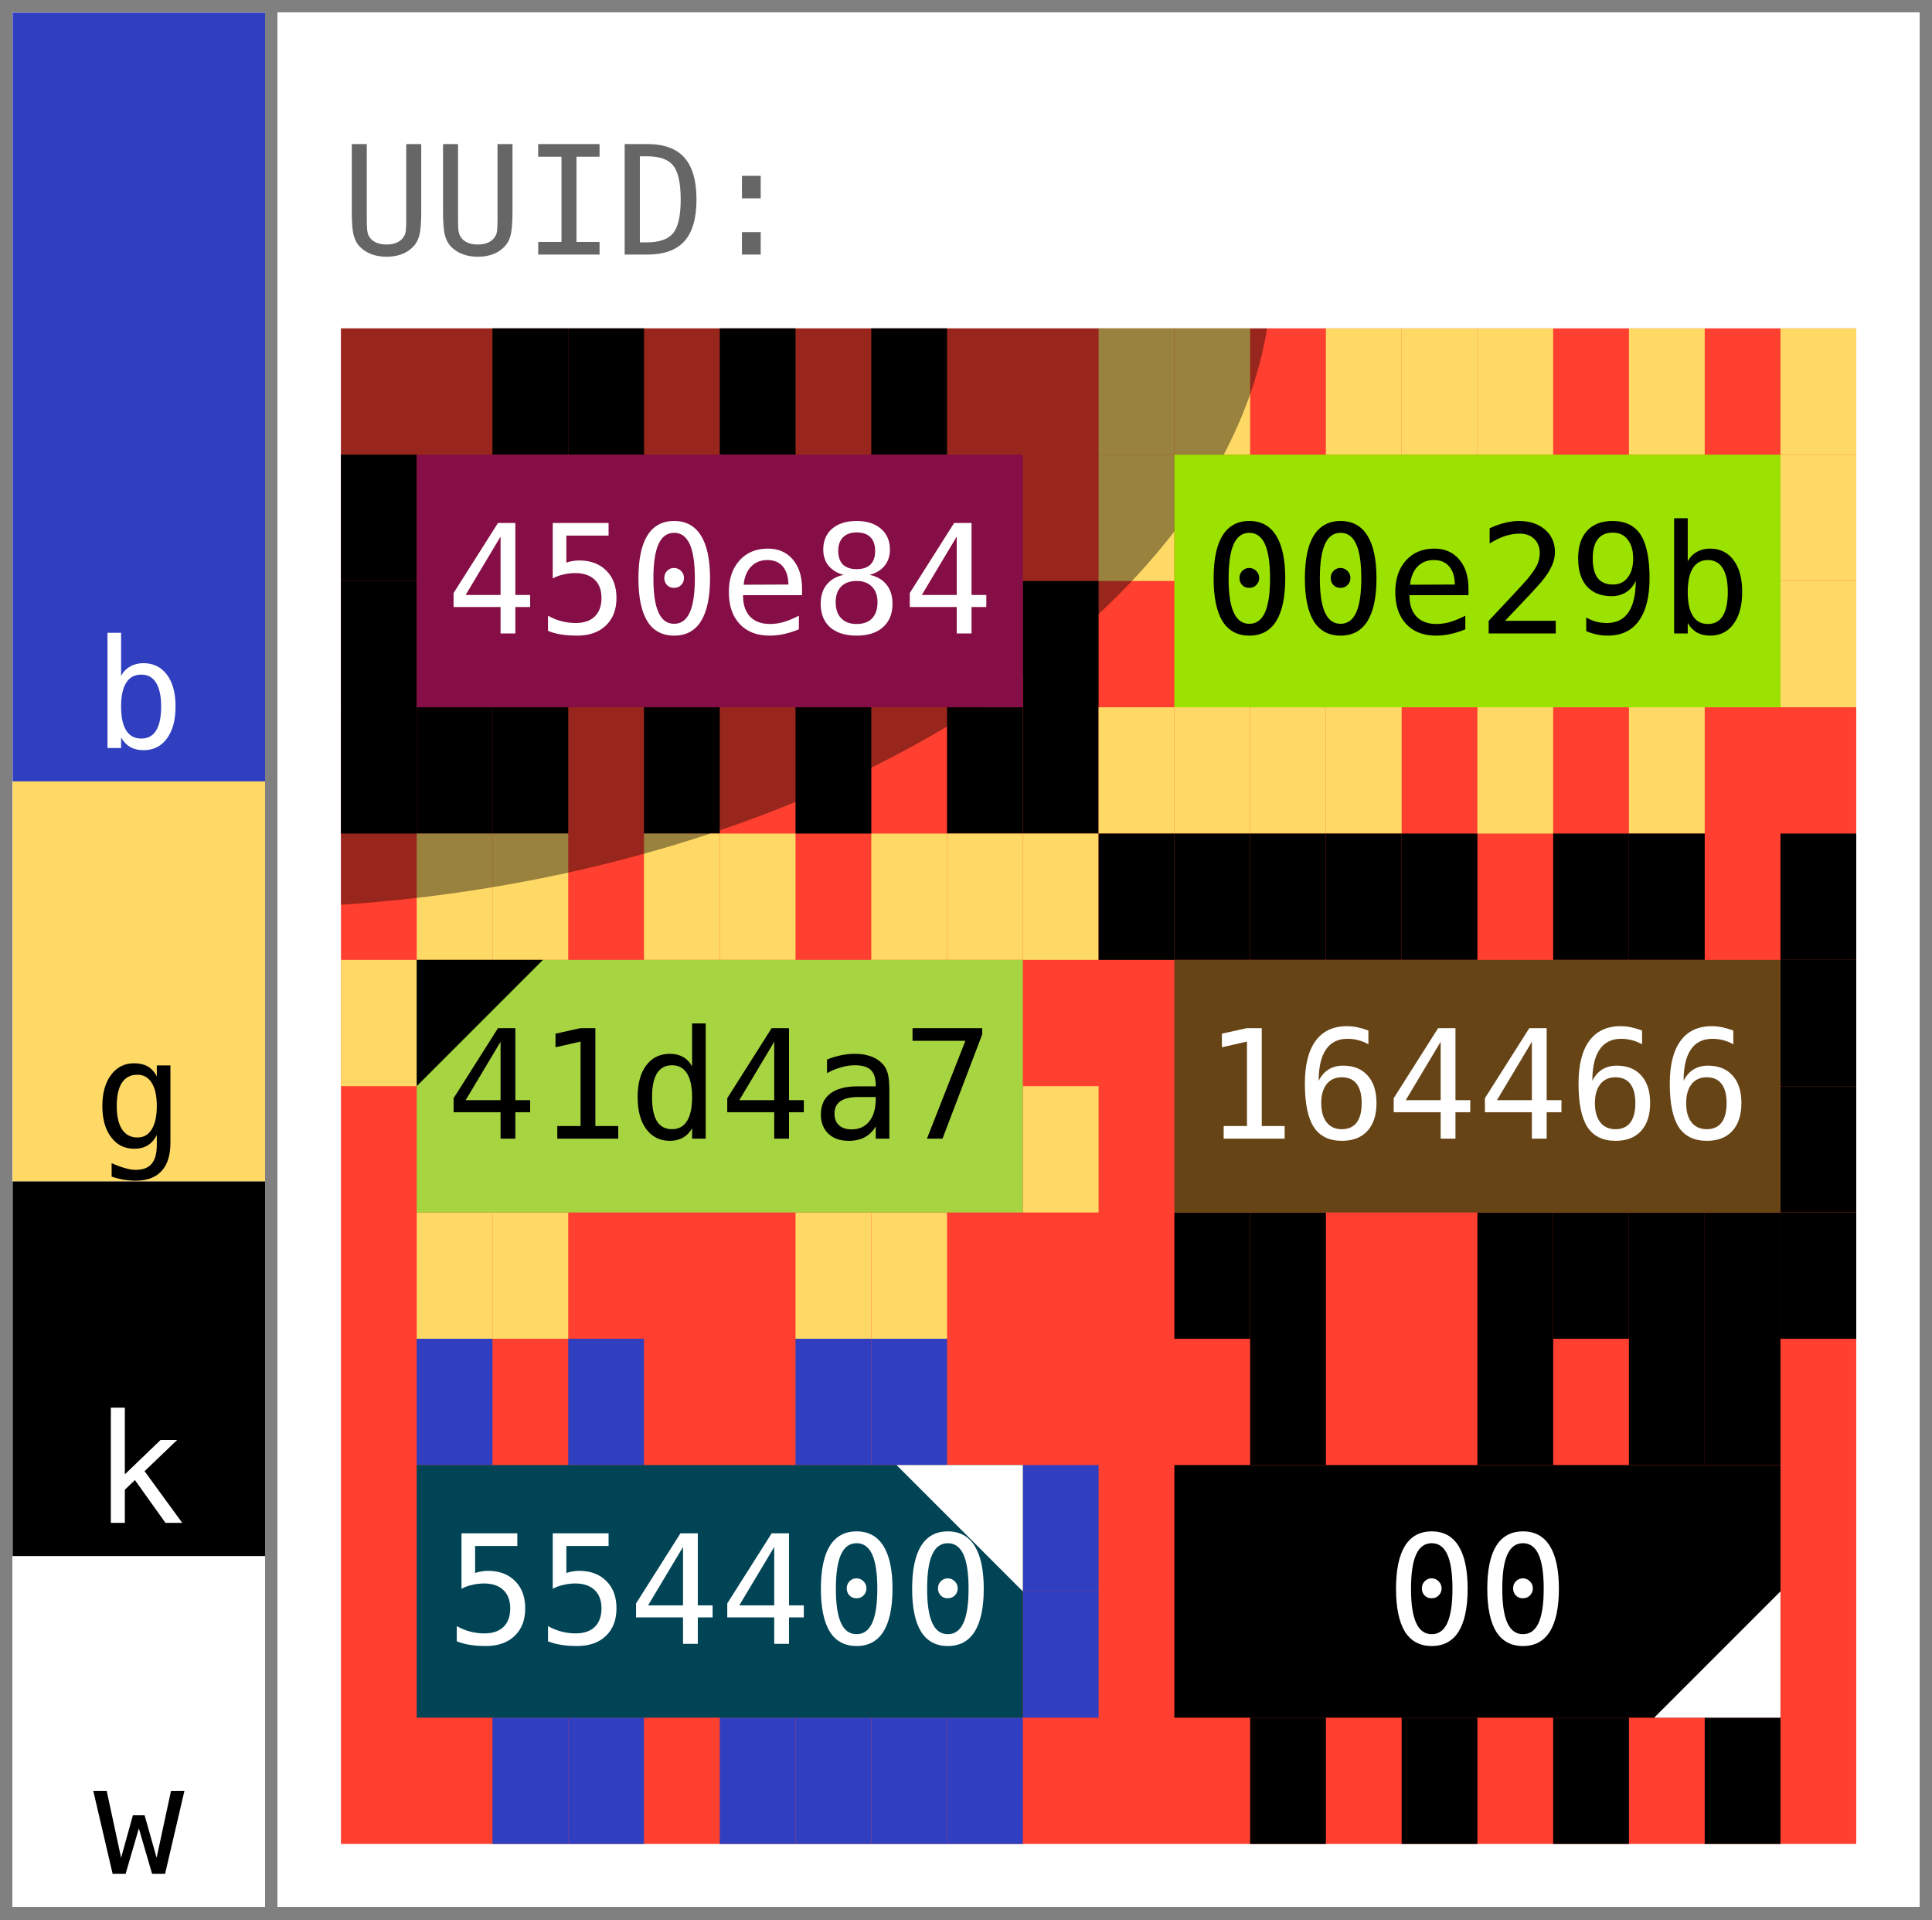
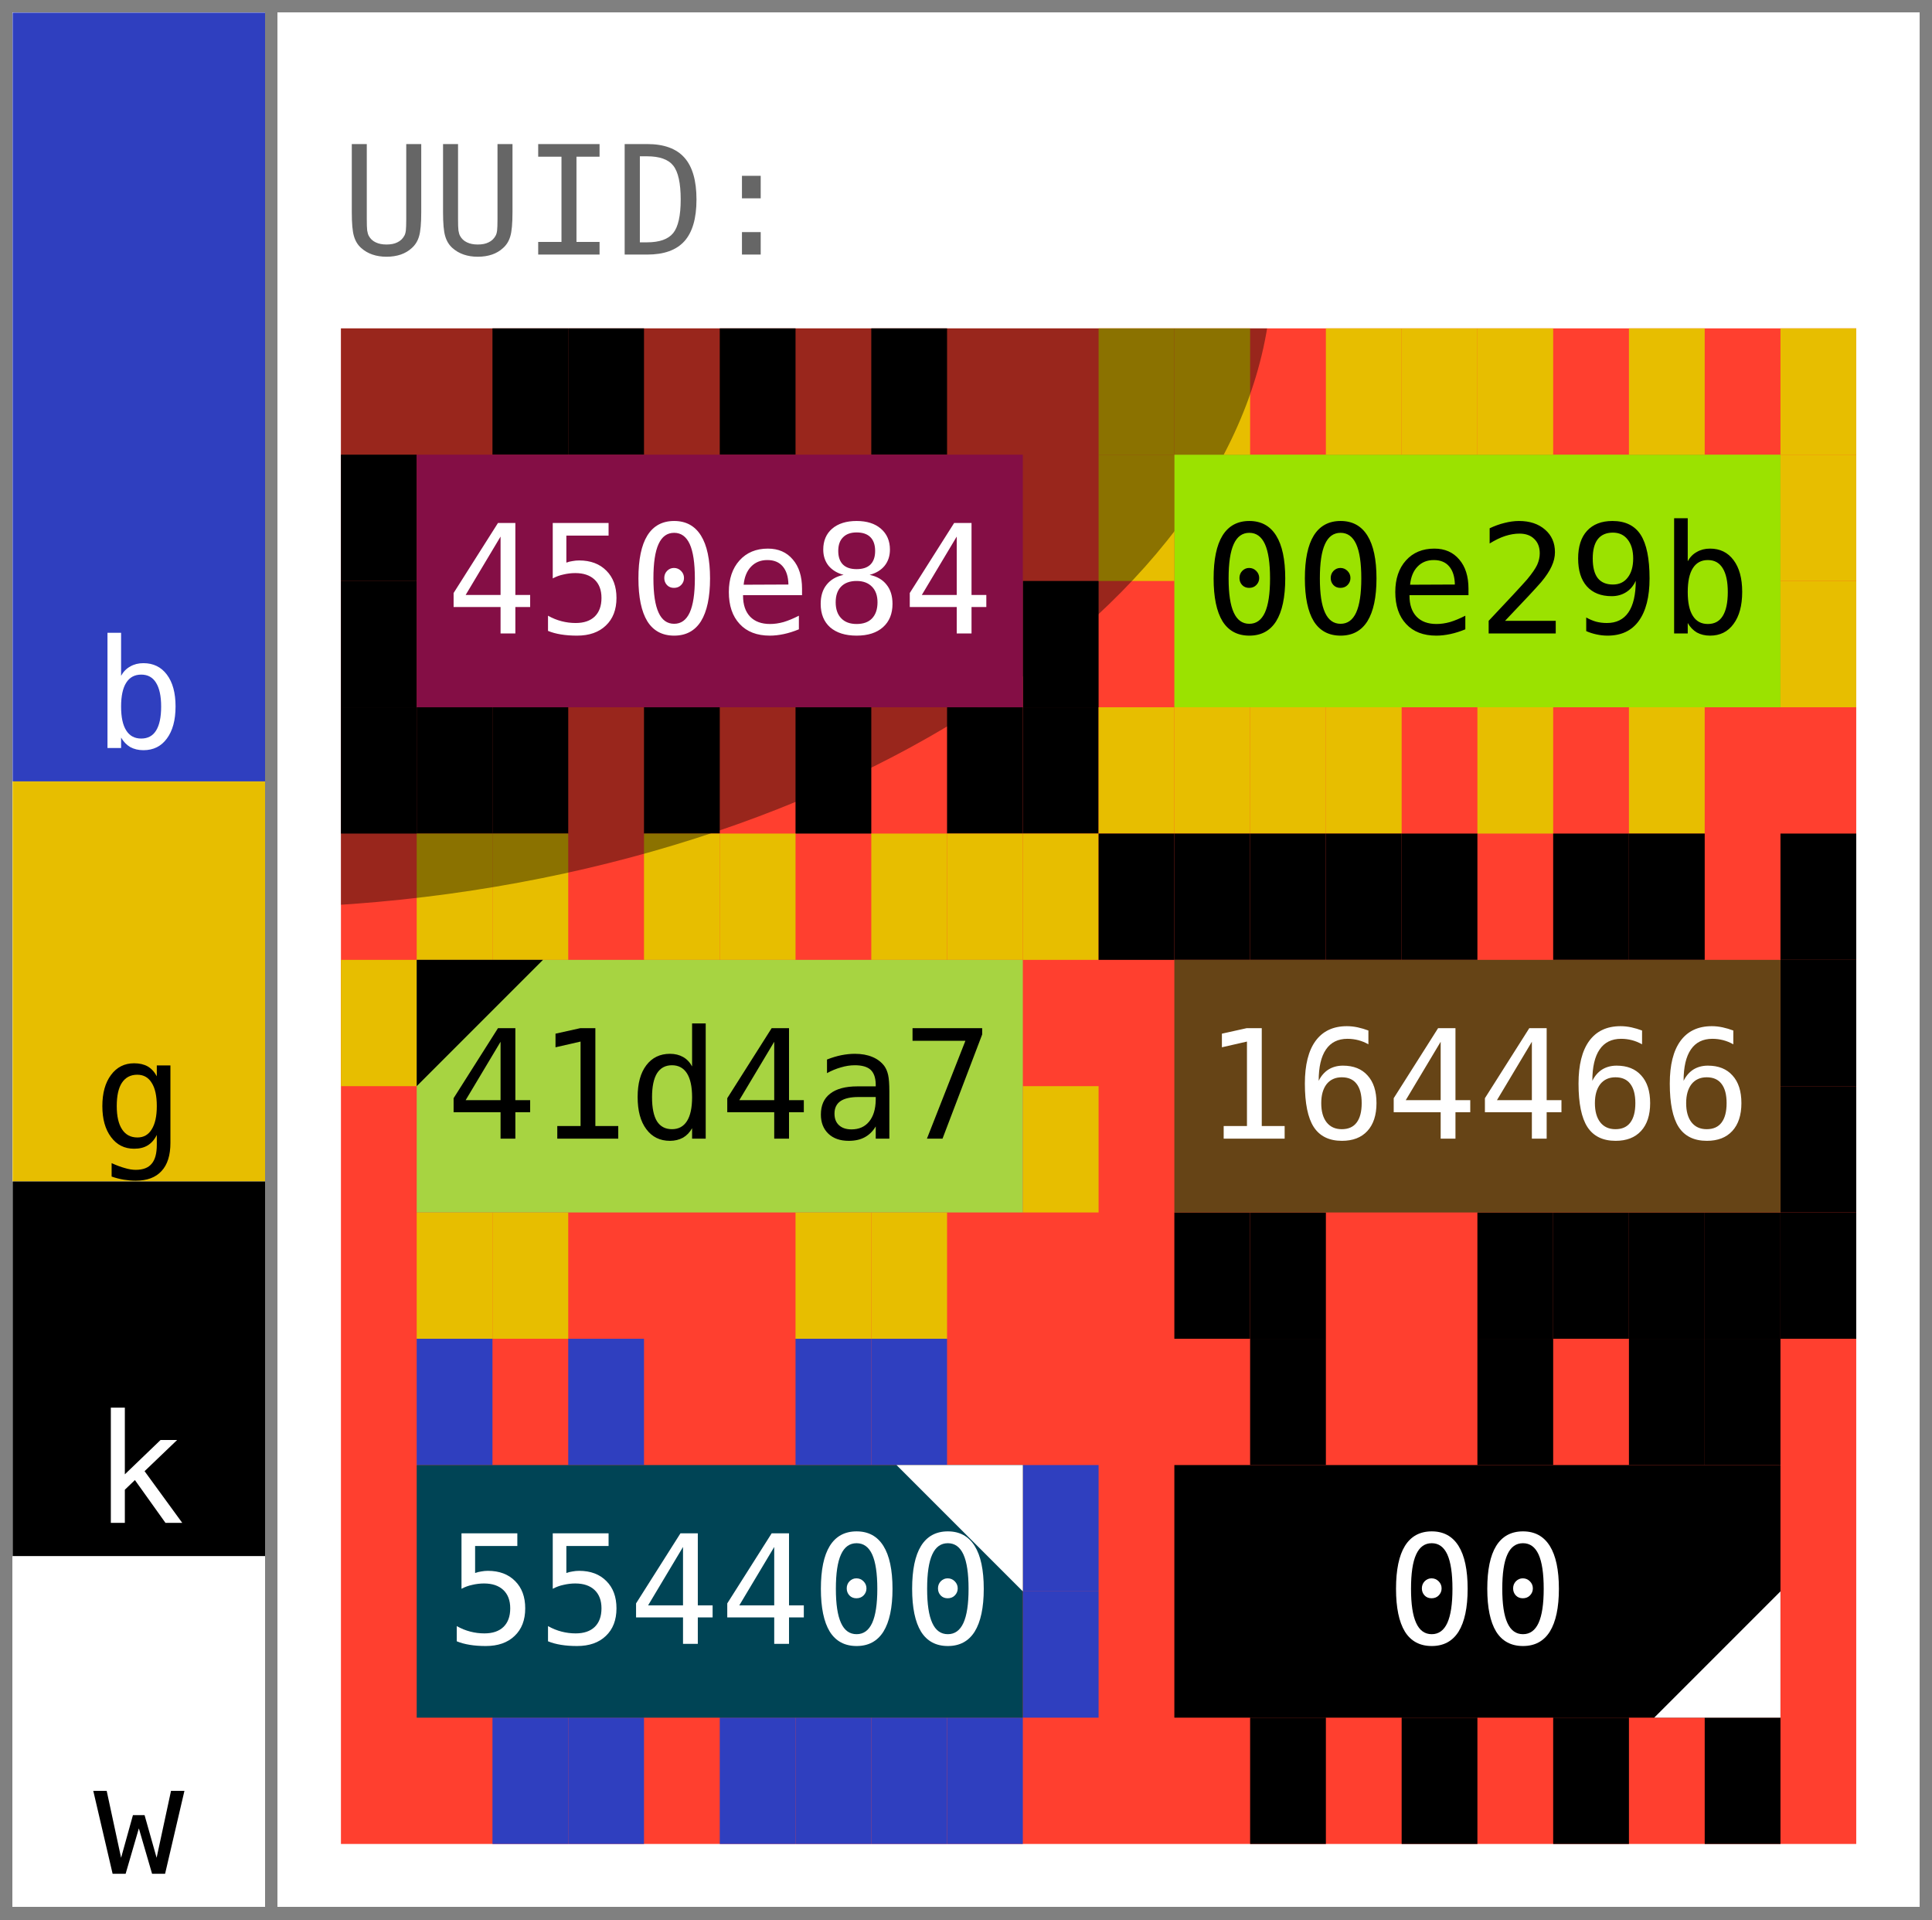
<svg xmlns="http://www.w3.org/2000/svg" width="153.0" height="152.0" viewBox="0 0 153.0 152.0" data-entviz-version="v6" data-entviz-lib="0.6.0" data-input-bytes="36" data-cols="2" data-rows="3">
  <defs>
    <clipPath id="grid-clip-fab8acbd4ebb98cb-2x3">
      <rect x="27.0" y="26.0" width="120.0" height="120.0" />
    </clipPath>
  </defs>
  <rect x="0" y="0" width="153.0" height="152.0" fill="#ffffff" />
  <g data-channel="grid">
    <rect x="27.0" y="26.0" width="120.0" height="120.0" fill="#ff3f2f" />
    <g>
      <rect x="39.0" y="26.0" width="6.0" height="10.0" fill="#000000" />
      <rect x="45.0" y="26.0" width="6.0" height="10.0" fill="#000000" />
      <rect x="57.0" y="26.0" width="6.0" height="10.0" fill="#000000" />
      <rect x="69.0" y="26.0" width="6.0" height="10.0" fill="#000000" />
      <rect x="81.0" y="46.0" width="6.0" height="10.0" fill="#000000" />
      <rect x="81.0" y="56.0" width="6.0" height="10.0" fill="#000000" />
      <rect x="75.0" y="56.0" width="6.0" height="10.0" fill="#000000" />
      <rect x="63.0" y="56.0" width="6.0" height="10.0" fill="#000000" />
      <rect x="51.0" y="56.0" width="6.0" height="10.0" fill="#000000" />
      <rect x="39.0" y="56.0" width="6.0" height="10.0" fill="#000000" />
      <rect x="33.0" y="56.0" width="6.0" height="10.0" fill="#000000" />
      <rect x="27.0" y="56.0" width="6.0" height="10.0" fill="#000000" />
      <rect x="27.0" y="46.0" width="6.0" height="10.0" fill="#000000" />
      <rect x="27.0" y="36.0" width="6.0" height="10.0" fill="#000000" />
-       <rect x="87.0" y="26.0" width="6.0" height="10.0" fill="#ffd966" />
-       <rect x="93.0" y="26.0" width="6.0" height="10.0" fill="#ffd966" />
-       <rect x="105.0" y="26.0" width="6.0" height="10.0" fill="#ffd966" />
-       <rect x="111.0" y="26.0" width="6.0" height="10.0" fill="#ffd966" />
-       <rect x="117.0" y="26.0" width="6.0" height="10.0" fill="#ffd966" />
-       <rect x="129.0" y="26.0" width="6.0" height="10.0" fill="#ffd966" />
-       <rect x="141.0" y="26.0" width="6.0" height="10.0" fill="#ffd966" />
-       <rect x="141.0" y="36.0" width="6.0" height="10.0" fill="#ffd966" />
-       <rect x="141.0" y="46.0" width="6.0" height="10.0" fill="#ffd966" />
-       <rect x="129.0" y="56.0" width="6.0" height="10.0" fill="#ffd966" />
-       <rect x="117.0" y="56.0" width="6.0" height="10.0" fill="#ffd966" />
-       <rect x="105.0" y="56.0" width="6.0" height="10.0" fill="#ffd966" />
-       <rect x="99.0" y="56.0" width="6.0" height="10.0" fill="#ffd966" />
-       <rect x="93.0" y="56.0" width="6.0" height="10.0" fill="#ffd966" />
-       <rect x="87.0" y="56.0" width="6.0" height="10.0" fill="#ffd966" />
-       <rect x="87.0" y="36.0" width="6.0" height="10.0" fill="#ffd966" />
-       <rect x="33.0" y="66.0" width="6.0" height="10.0" fill="#ffd966" />
-       <rect x="39.0" y="66.0" width="6.0" height="10.0" fill="#ffd966" />
-       <rect x="51.0" y="66.0" width="6.0" height="10.0" fill="#ffd966" />
-       <rect x="57.0" y="66.0" width="6.0" height="10.0" fill="#ffd966" />
-       <rect x="69.0" y="66.0" width="6.0" height="10.0" fill="#ffd966" />
-       <rect x="75.0" y="66.0" width="6.0" height="10.0" fill="#ffd966" />
-       <rect x="81.0" y="66.0" width="6.0" height="10.0" fill="#ffd966" />
-       <rect x="81.0" y="86.0" width="6.0" height="10.0" fill="#ffd966" />
-       <rect x="69.0" y="96.0" width="6.0" height="10.0" fill="#ffd966" />
-       <rect x="63.0" y="96.0" width="6.0" height="10.0" fill="#ffd966" />
-       <rect x="39.0" y="96.0" width="6.0" height="10.0" fill="#ffd966" />
-       <rect x="33.0" y="96.0" width="6.0" height="10.0" fill="#ffd966" />
-       <rect x="27.0" y="76.0" width="6.0" height="10.0" fill="#ffd966" />
+       <rect x="87.0" y="26.0" width="6.0" height="10.0" fill="#e7be00" />
+       <rect x="93.0" y="26.0" width="6.0" height="10.0" fill="#e7be00" />
+       <rect x="105.0" y="26.0" width="6.0" height="10.0" fill="#e7be00" />
+       <rect x="111.0" y="26.0" width="6.0" height="10.0" fill="#e7be00" />
+       <rect x="117.0" y="26.0" width="6.0" height="10.0" fill="#e7be00" />
+       <rect x="129.0" y="26.0" width="6.0" height="10.0" fill="#e7be00" />
+       <rect x="141.0" y="26.0" width="6.0" height="10.0" fill="#e7be00" />
+       <rect x="141.0" y="36.0" width="6.0" height="10.0" fill="#e7be00" />
+       <rect x="141.0" y="46.0" width="6.0" height="10.0" fill="#e7be00" />
+       <rect x="129.0" y="56.0" width="6.0" height="10.0" fill="#e7be00" />
+       <rect x="117.0" y="56.0" width="6.0" height="10.0" fill="#e7be00" />
+       <rect x="105.0" y="56.0" width="6.0" height="10.0" fill="#e7be00" />
+       <rect x="99.0" y="56.0" width="6.0" height="10.0" fill="#e7be00" />
+       <rect x="93.0" y="56.0" width="6.0" height="10.0" fill="#e7be00" />
+       <rect x="87.0" y="56.0" width="6.0" height="10.0" fill="#e7be00" />
+       <rect x="87.0" y="36.0" width="6.0" height="10.0" fill="#e7be00" />
+       <rect x="33.0" y="66.0" width="6.0" height="10.0" fill="#e7be00" />
+       <rect x="39.0" y="66.0" width="6.0" height="10.0" fill="#e7be00" />
+       <rect x="51.0" y="66.0" width="6.0" height="10.0" fill="#e7be00" />
+       <rect x="57.0" y="66.0" width="6.0" height="10.0" fill="#e7be00" />
+       <rect x="69.0" y="66.0" width="6.0" height="10.0" fill="#e7be00" />
+       <rect x="75.0" y="66.0" width="6.0" height="10.0" fill="#e7be00" />
+       <rect x="81.0" y="66.0" width="6.0" height="10.0" fill="#e7be00" />
+       <rect x="81.0" y="86.0" width="6.0" height="10.0" fill="#e7be00" />
+       <rect x="69.0" y="96.0" width="6.0" height="10.0" fill="#e7be00" />
+       <rect x="63.0" y="96.0" width="6.0" height="10.0" fill="#e7be00" />
+       <rect x="39.0" y="96.0" width="6.0" height="10.0" fill="#e7be00" />
+       <rect x="33.0" y="96.0" width="6.0" height="10.0" fill="#e7be00" />
+       <rect x="27.0" y="76.0" width="6.0" height="10.0" fill="#e7be00" />
      <rect x="87.0" y="66.0" width="6.0" height="10.0" fill="#000000" />
      <rect x="93.0" y="66.0" width="6.0" height="10.0" fill="#000000" />
      <rect x="99.0" y="66.0" width="6.0" height="10.0" fill="#000000" />
      <rect x="105.0" y="66.0" width="6.0" height="10.0" fill="#000000" />
      <rect x="111.0" y="66.0" width="6.0" height="10.0" fill="#000000" />
      <rect x="123.0" y="66.0" width="6.0" height="10.0" fill="#000000" />
      <rect x="129.0" y="66.0" width="6.0" height="10.0" fill="#000000" />
      <rect x="141.0" y="66.0" width="6.0" height="10.0" fill="#000000" />
      <rect x="141.0" y="76.0" width="6.0" height="10.0" fill="#000000" />
      <rect x="141.0" y="86.0" width="6.0" height="10.0" fill="#000000" />
      <rect x="141.0" y="96.0" width="6.0" height="10.0" fill="#000000" />
      <rect x="135.0" y="96.0" width="6.0" height="10.0" fill="#000000" />
      <rect x="129.0" y="96.0" width="6.0" height="10.0" fill="#000000" />
      <rect x="123.0" y="96.0" width="6.0" height="10.0" fill="#000000" />
      <rect x="117.0" y="96.0" width="6.0" height="10.0" fill="#000000" />
      <rect x="99.0" y="96.0" width="6.0" height="10.0" fill="#000000" />
      <rect x="93.0" y="96.0" width="6.0" height="10.0" fill="#000000" />
      <rect x="33.0" y="106.0" width="6.0" height="10.0" fill="#2f3fbf" />
      <rect x="45.0" y="106.0" width="6.0" height="10.0" fill="#2f3fbf" />
      <rect x="63.0" y="106.0" width="6.0" height="10.0" fill="#2f3fbf" />
      <rect x="69.0" y="106.0" width="6.0" height="10.0" fill="#2f3fbf" />
      <rect x="81.0" y="116.0" width="6.0" height="10.0" fill="#2f3fbf" />
      <rect x="81.0" y="126.0" width="6.0" height="10.0" fill="#2f3fbf" />
      <rect x="75.0" y="136.0" width="6.0" height="10.0" fill="#2f3fbf" />
      <rect x="69.0" y="136.0" width="6.0" height="10.0" fill="#2f3fbf" />
      <rect x="63.0" y="136.0" width="6.0" height="10.0" fill="#2f3fbf" />
      <rect x="57.0" y="136.0" width="6.0" height="10.0" fill="#2f3fbf" />
      <rect x="45.0" y="136.0" width="6.0" height="10.0" fill="#2f3fbf" />
      <rect x="39.0" y="136.0" width="6.0" height="10.0" fill="#2f3fbf" />
      <rect x="99.0" y="106.0" width="6.0" height="10.0" fill="#000000" />
      <rect x="117.0" y="106.0" width="6.0" height="10.0" fill="#000000" />
      <rect x="129.0" y="106.0" width="6.0" height="10.0" fill="#000000" />
      <rect x="135.0" y="106.0" width="6.0" height="10.0" fill="#000000" />
      <rect x="135.0" y="136.0" width="6.0" height="10.0" fill="#000000" />
      <rect x="123.0" y="136.0" width="6.0" height="10.0" fill="#000000" />
      <rect x="111.0" y="136.0" width="6.0" height="10.0" fill="#000000" />
      <rect x="99.0" y="136.0" width="6.0" height="10.0" fill="#000000" />
    </g>
    <g clip-path="url(#grid-clip-fab8acbd4ebb98cb-2x3)" data-channel="ellipse" data-ellipse-anchor-x="27.0" data-ellipse-anchor-y="26.0" data-ellipse-rx="45.48110816591874" data-ellipse-ry="73.99165358336032" data-ellipse-rotation-deg="84.0">
      <ellipse cx="27.0" cy="26.0" rx="45.481" ry="73.992" transform="rotate(84.0 27.0 26.0)" fill="#000000" fill-opacity="0.4" />
    </g>
    <g>
      <g data-channel="cell" data-cell-index="0" data-cell-row="0" data-cell-col="0">
        <rect x="33.0" y="36.0" width="48.0" height="20.0" fill="#840e45" />
        <text x="57.0" y="46.0" fill="#ffffff" style="font-family: &quot;JetBrains Mono&quot;, &quot;Menlo&quot;, &quot;Consolas&quot;, &quot;DejaVu Sans Mono&quot;, &quot;Liberation Mono&quot;, &quot;Roboto Mono&quot;, &quot;Noto Sans Mono&quot;, monospace; font-size: 12.0px;" text-anchor="middle" dominant-baseline="central">450e84</text>
      </g>
      <g data-channel="cell" data-cell-index="1" data-cell-row="0" data-cell-col="1">
        <rect x="93.0" y="36.0" width="48.0" height="20.0" fill="#9be200" />
        <text x="117.0" y="46.0" fill="#000000" style="font-family: &quot;JetBrains Mono&quot;, &quot;Menlo&quot;, &quot;Consolas&quot;, &quot;DejaVu Sans Mono&quot;, &quot;Liberation Mono&quot;, &quot;Roboto Mono&quot;, &quot;Noto Sans Mono&quot;, monospace; font-size: 12.0px;" text-anchor="middle" dominant-baseline="central">00e29b</text>
      </g>
      <g data-channel="cell" data-cell-index="2" data-cell-row="1" data-cell-col="0" data-cell-quartile="1">
        <rect x="33.0" y="76.0" width="48.0" height="20.0" fill="#a7d441" />
        <text x="57.0" y="86.0" fill="#000000" style="font-family: &quot;JetBrains Mono&quot;, &quot;Menlo&quot;, &quot;Consolas&quot;, &quot;DejaVu Sans Mono&quot;, &quot;Liberation Mono&quot;, &quot;Roboto Mono&quot;, &quot;Noto Sans Mono&quot;, monospace; font-size: 12.0px;" text-anchor="middle" dominant-baseline="central">41d4a7</text>
        <polygon points="33.0,76.0 43.0,76.0 33.0,86.0" fill="#000000" />
      </g>
      <g data-channel="cell" data-cell-index="3" data-cell-row="1" data-cell-col="1">
        <rect x="93.0" y="76.0" width="48.0" height="20.0" fill="#664416" />
        <text x="117.0" y="86.0" fill="#ffffff" style="font-family: &quot;JetBrains Mono&quot;, &quot;Menlo&quot;, &quot;Consolas&quot;, &quot;DejaVu Sans Mono&quot;, &quot;Liberation Mono&quot;, &quot;Roboto Mono&quot;, &quot;Noto Sans Mono&quot;, monospace; font-size: 12.0px;" text-anchor="middle" dominant-baseline="central">164466</text>
      </g>
      <g data-channel="cell" data-cell-index="4" data-cell-row="2" data-cell-col="0" data-cell-quartile="2">
        <rect x="33.0" y="116.0" width="48.0" height="20.0" fill="#004455" />
        <text x="57.0" y="126.0" fill="#ffffff" style="font-family: &quot;JetBrains Mono&quot;, &quot;Menlo&quot;, &quot;Consolas&quot;, &quot;DejaVu Sans Mono&quot;, &quot;Liberation Mono&quot;, &quot;Roboto Mono&quot;, &quot;Noto Sans Mono&quot;, monospace; font-size: 12.0px;" text-anchor="middle" dominant-baseline="central">554400</text>
        <polygon points="81.0,116.0 71.0,116.0 81.0,126.0" fill="#ffffff" />
      </g>
      <g data-channel="cell" data-cell-index="5" data-cell-row="2" data-cell-col="1" data-cell-quartile="3">
        <rect x="93.0" y="116.0" width="48.0" height="20.0" fill="#000000" />
        <text x="117.0" y="126.0" fill="#ffffff" style="font-family: &quot;JetBrains Mono&quot;, &quot;Menlo&quot;, &quot;Consolas&quot;, &quot;DejaVu Sans Mono&quot;, &quot;Liberation Mono&quot;, &quot;Roboto Mono&quot;, &quot;Noto Sans Mono&quot;, monospace; font-size: 12.0px;" text-anchor="middle" dominant-baseline="central">00</text>
        <polygon points="141.0,136.0 141.0,126.0 131.0,136.0" fill="#ffffff" />
      </g>
    </g>
  </g>
  <g data-channel="color-bar">
    <g data-color-bar-rank="0" data-color-bar-band="B">
      <rect x="1" y="1" width="20.0" height="60.87" fill="#2f3fbf" />
      <text x="11.0" y="59.23" fill="#ffffff" style="font-family: &quot;JetBrains Mono&quot;, &quot;Menlo&quot;, &quot;Consolas&quot;, &quot;DejaVu Sans Mono&quot;, &quot;Liberation Mono&quot;, &quot;Roboto Mono&quot;, &quot;Noto Sans Mono&quot;, monospace; font-size: 12.0px;" text-anchor="middle" data-color-bar-letter="true">b</text>
    </g>
    <g data-color-bar-rank="1" data-color-bar-band="G">
-       <rect x="1" y="61.87" width="20.0" height="31.672" fill="#ffd966" />
+       <rect x="1" y="61.87" width="20.0" height="31.672" fill="#e7be00" />
      <text x="11.0" y="90.903" fill="#000000" style="font-family: &quot;JetBrains Mono&quot;, &quot;Menlo&quot;, &quot;Consolas&quot;, &quot;DejaVu Sans Mono&quot;, &quot;Liberation Mono&quot;, &quot;Roboto Mono&quot;, &quot;Noto Sans Mono&quot;, monospace; font-size: 12.0px;" text-anchor="middle" data-color-bar-letter="true">g</text>
    </g>
    <g data-color-bar-rank="2" data-color-bar-band="K">
      <rect x="1" y="93.543" width="20.0" height="29.678" fill="#000000" />
      <text x="11.0" y="120.581" fill="#ffffff" style="font-family: &quot;JetBrains Mono&quot;, &quot;Menlo&quot;, &quot;Consolas&quot;, &quot;DejaVu Sans Mono&quot;, &quot;Liberation Mono&quot;, &quot;Roboto Mono&quot;, &quot;Noto Sans Mono&quot;, monospace; font-size: 12.0px;" text-anchor="middle" data-color-bar-letter="true">k</text>
    </g>
    <g data-color-bar-rank="3" data-color-bar-band="W">
      <rect x="1" y="123.221" width="20.0" height="27.779" fill="#ffffff" />
      <text x="11.0" y="148.36" fill="#000000" style="font-family: &quot;JetBrains Mono&quot;, &quot;Menlo&quot;, &quot;Consolas&quot;, &quot;DejaVu Sans Mono&quot;, &quot;Liberation Mono&quot;, &quot;Roboto Mono&quot;, &quot;Noto Sans Mono&quot;, monospace; font-size: 12.0px;" text-anchor="middle" data-color-bar-letter="true">w</text>
    </g>
  </g>
  <g data-channel="label-top">
    <text x="27.0" y="16.0" fill="#666666" style="font-family: &quot;JetBrains Mono&quot;, &quot;Menlo&quot;, &quot;Consolas&quot;, &quot;DejaVu Sans Mono&quot;, &quot;Liberation Mono&quot;, &quot;Roboto Mono&quot;, &quot;Noto Sans Mono&quot;, monospace; font-size: 12.0px;" dominant-baseline="central">UUID:</text>
  </g>
  <line x1="0" y1="0.5" x2="153.0" y2="0.5" stroke="#808080" stroke-width="1" shape-rendering="crispEdges" />
  <line x1="152.5" y1="0" x2="152.5" y2="152.0" stroke="#808080" stroke-width="1" shape-rendering="crispEdges" />
  <line x1="0" y1="151.5" x2="153.0" y2="151.5" stroke="#808080" stroke-width="1" shape-rendering="crispEdges" />
  <line x1="0.5" y1="0" x2="0.5" y2="152.0" stroke="#808080" stroke-width="1" shape-rendering="crispEdges" />
  <line x1="21.5" y1="0" x2="21.5" y2="152.0" stroke="#808080" stroke-width="1" shape-rendering="crispEdges" />
</svg>
